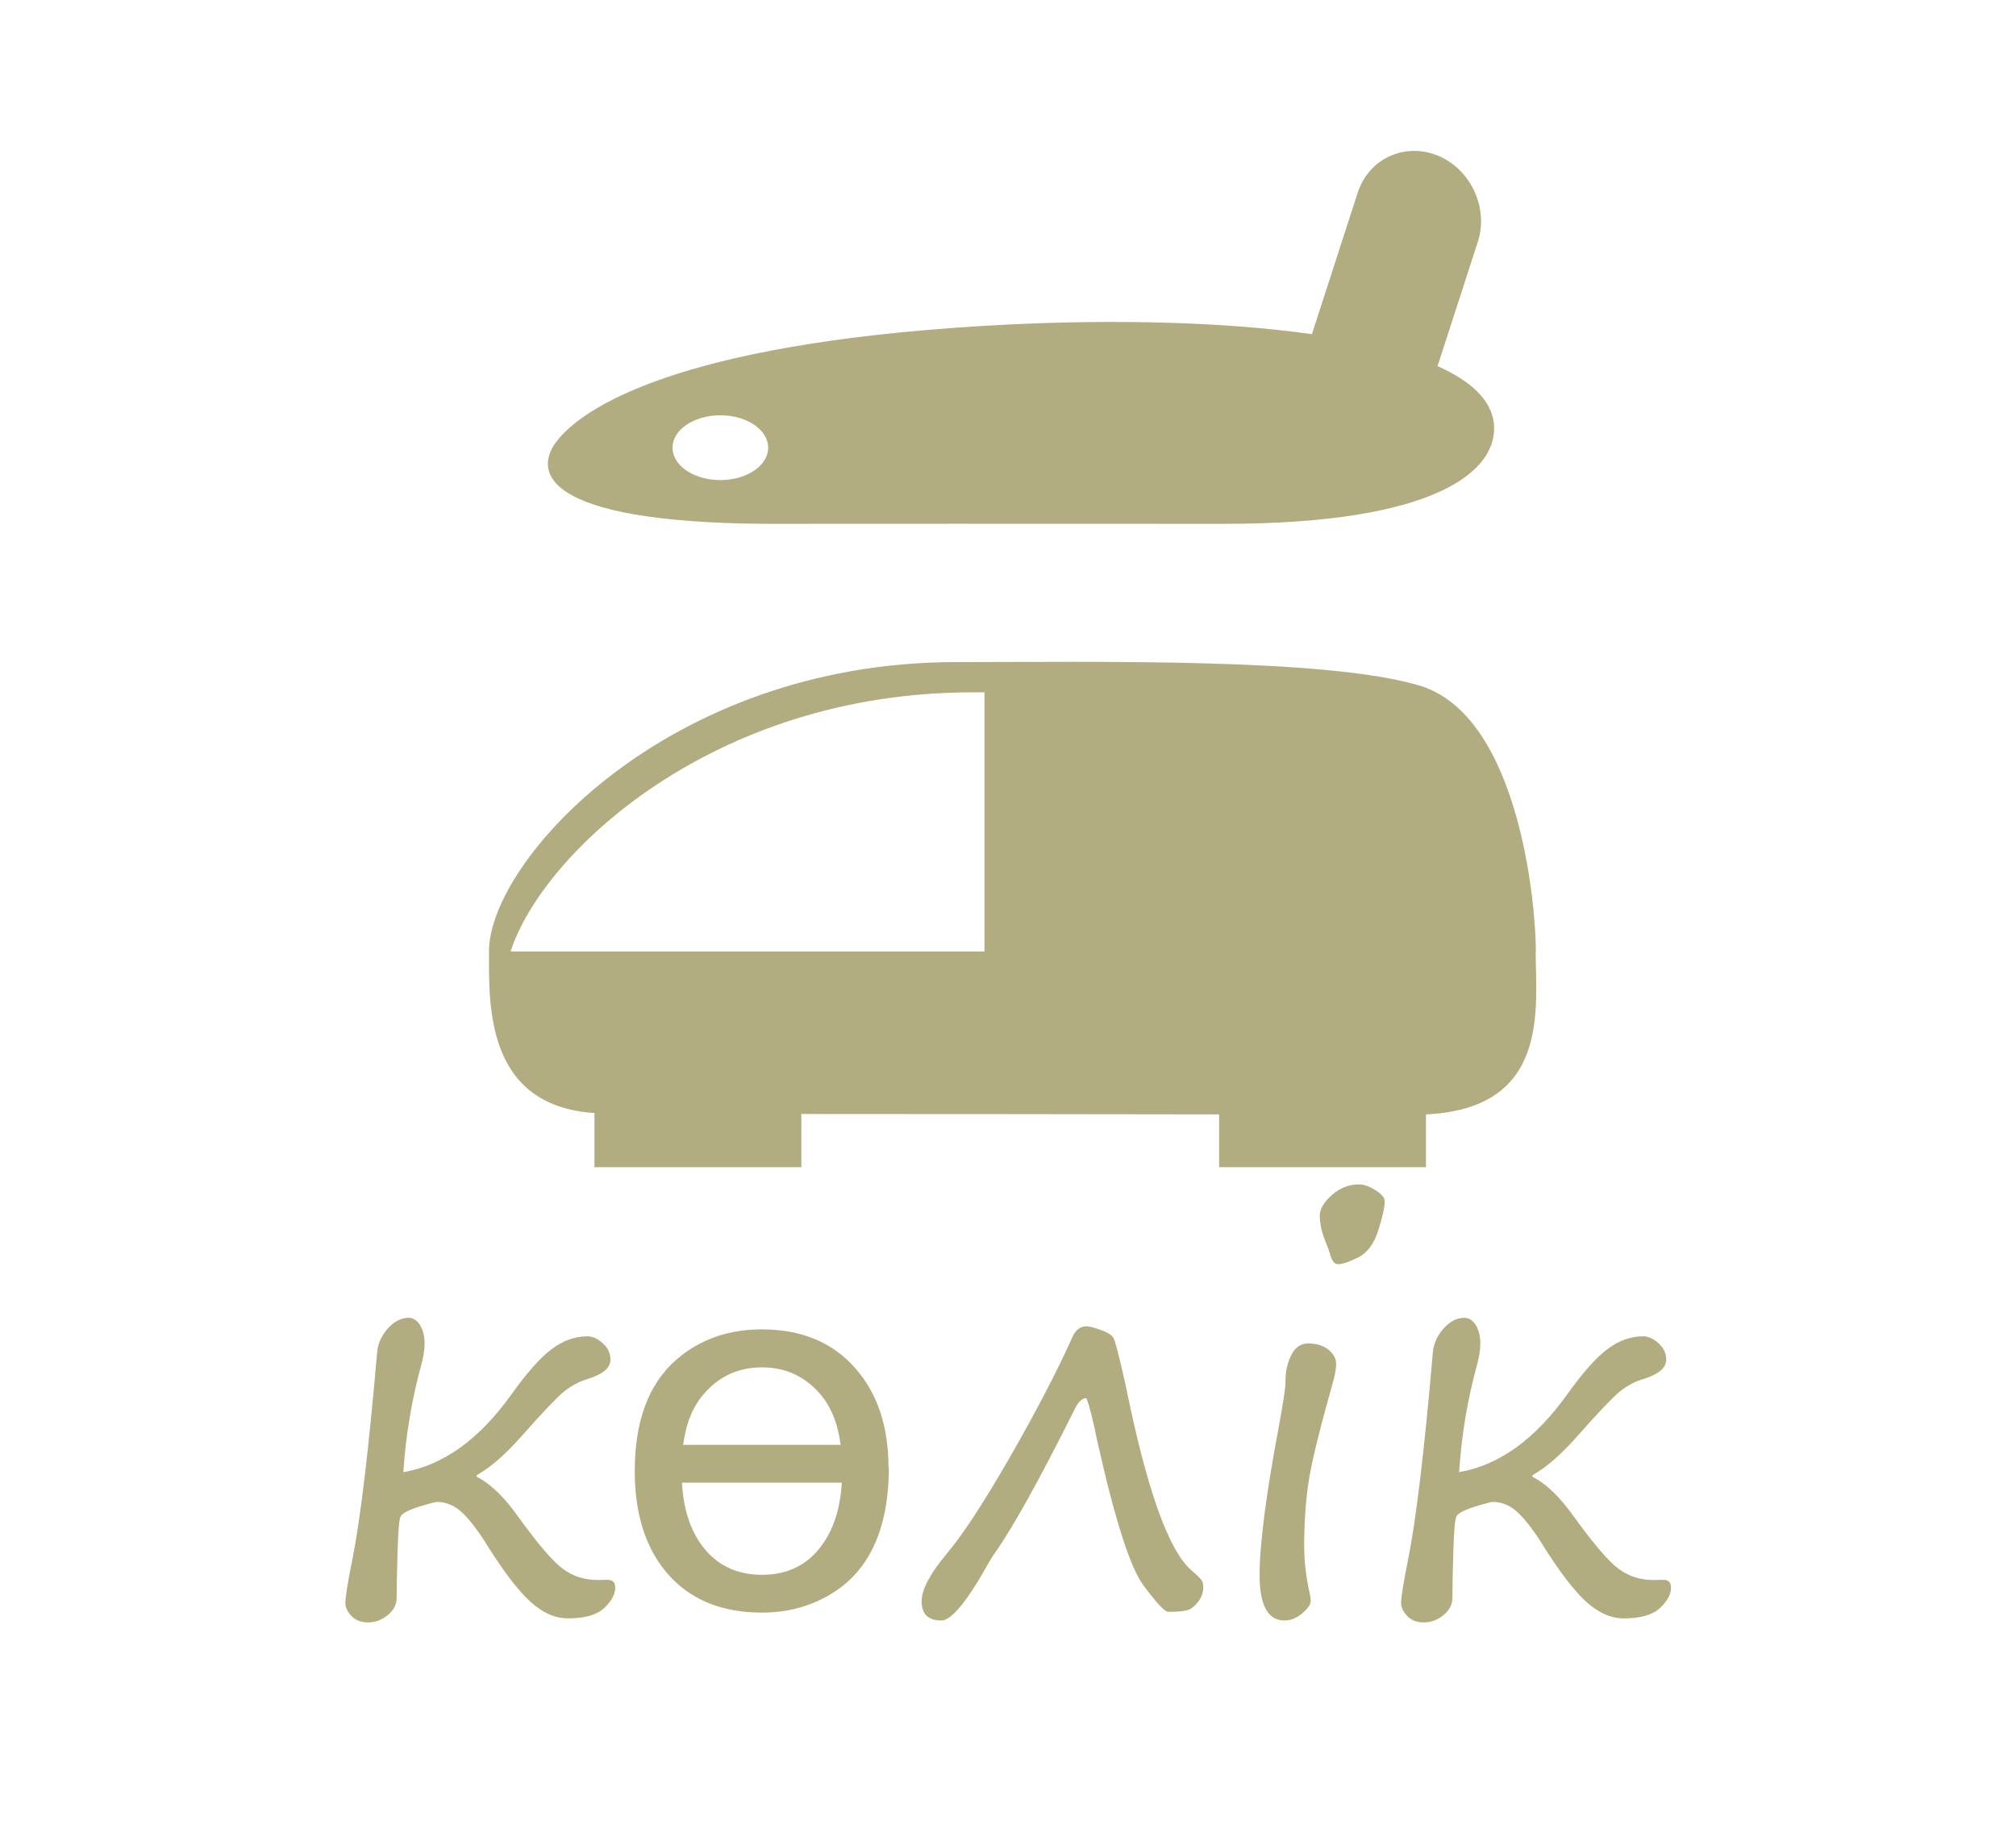
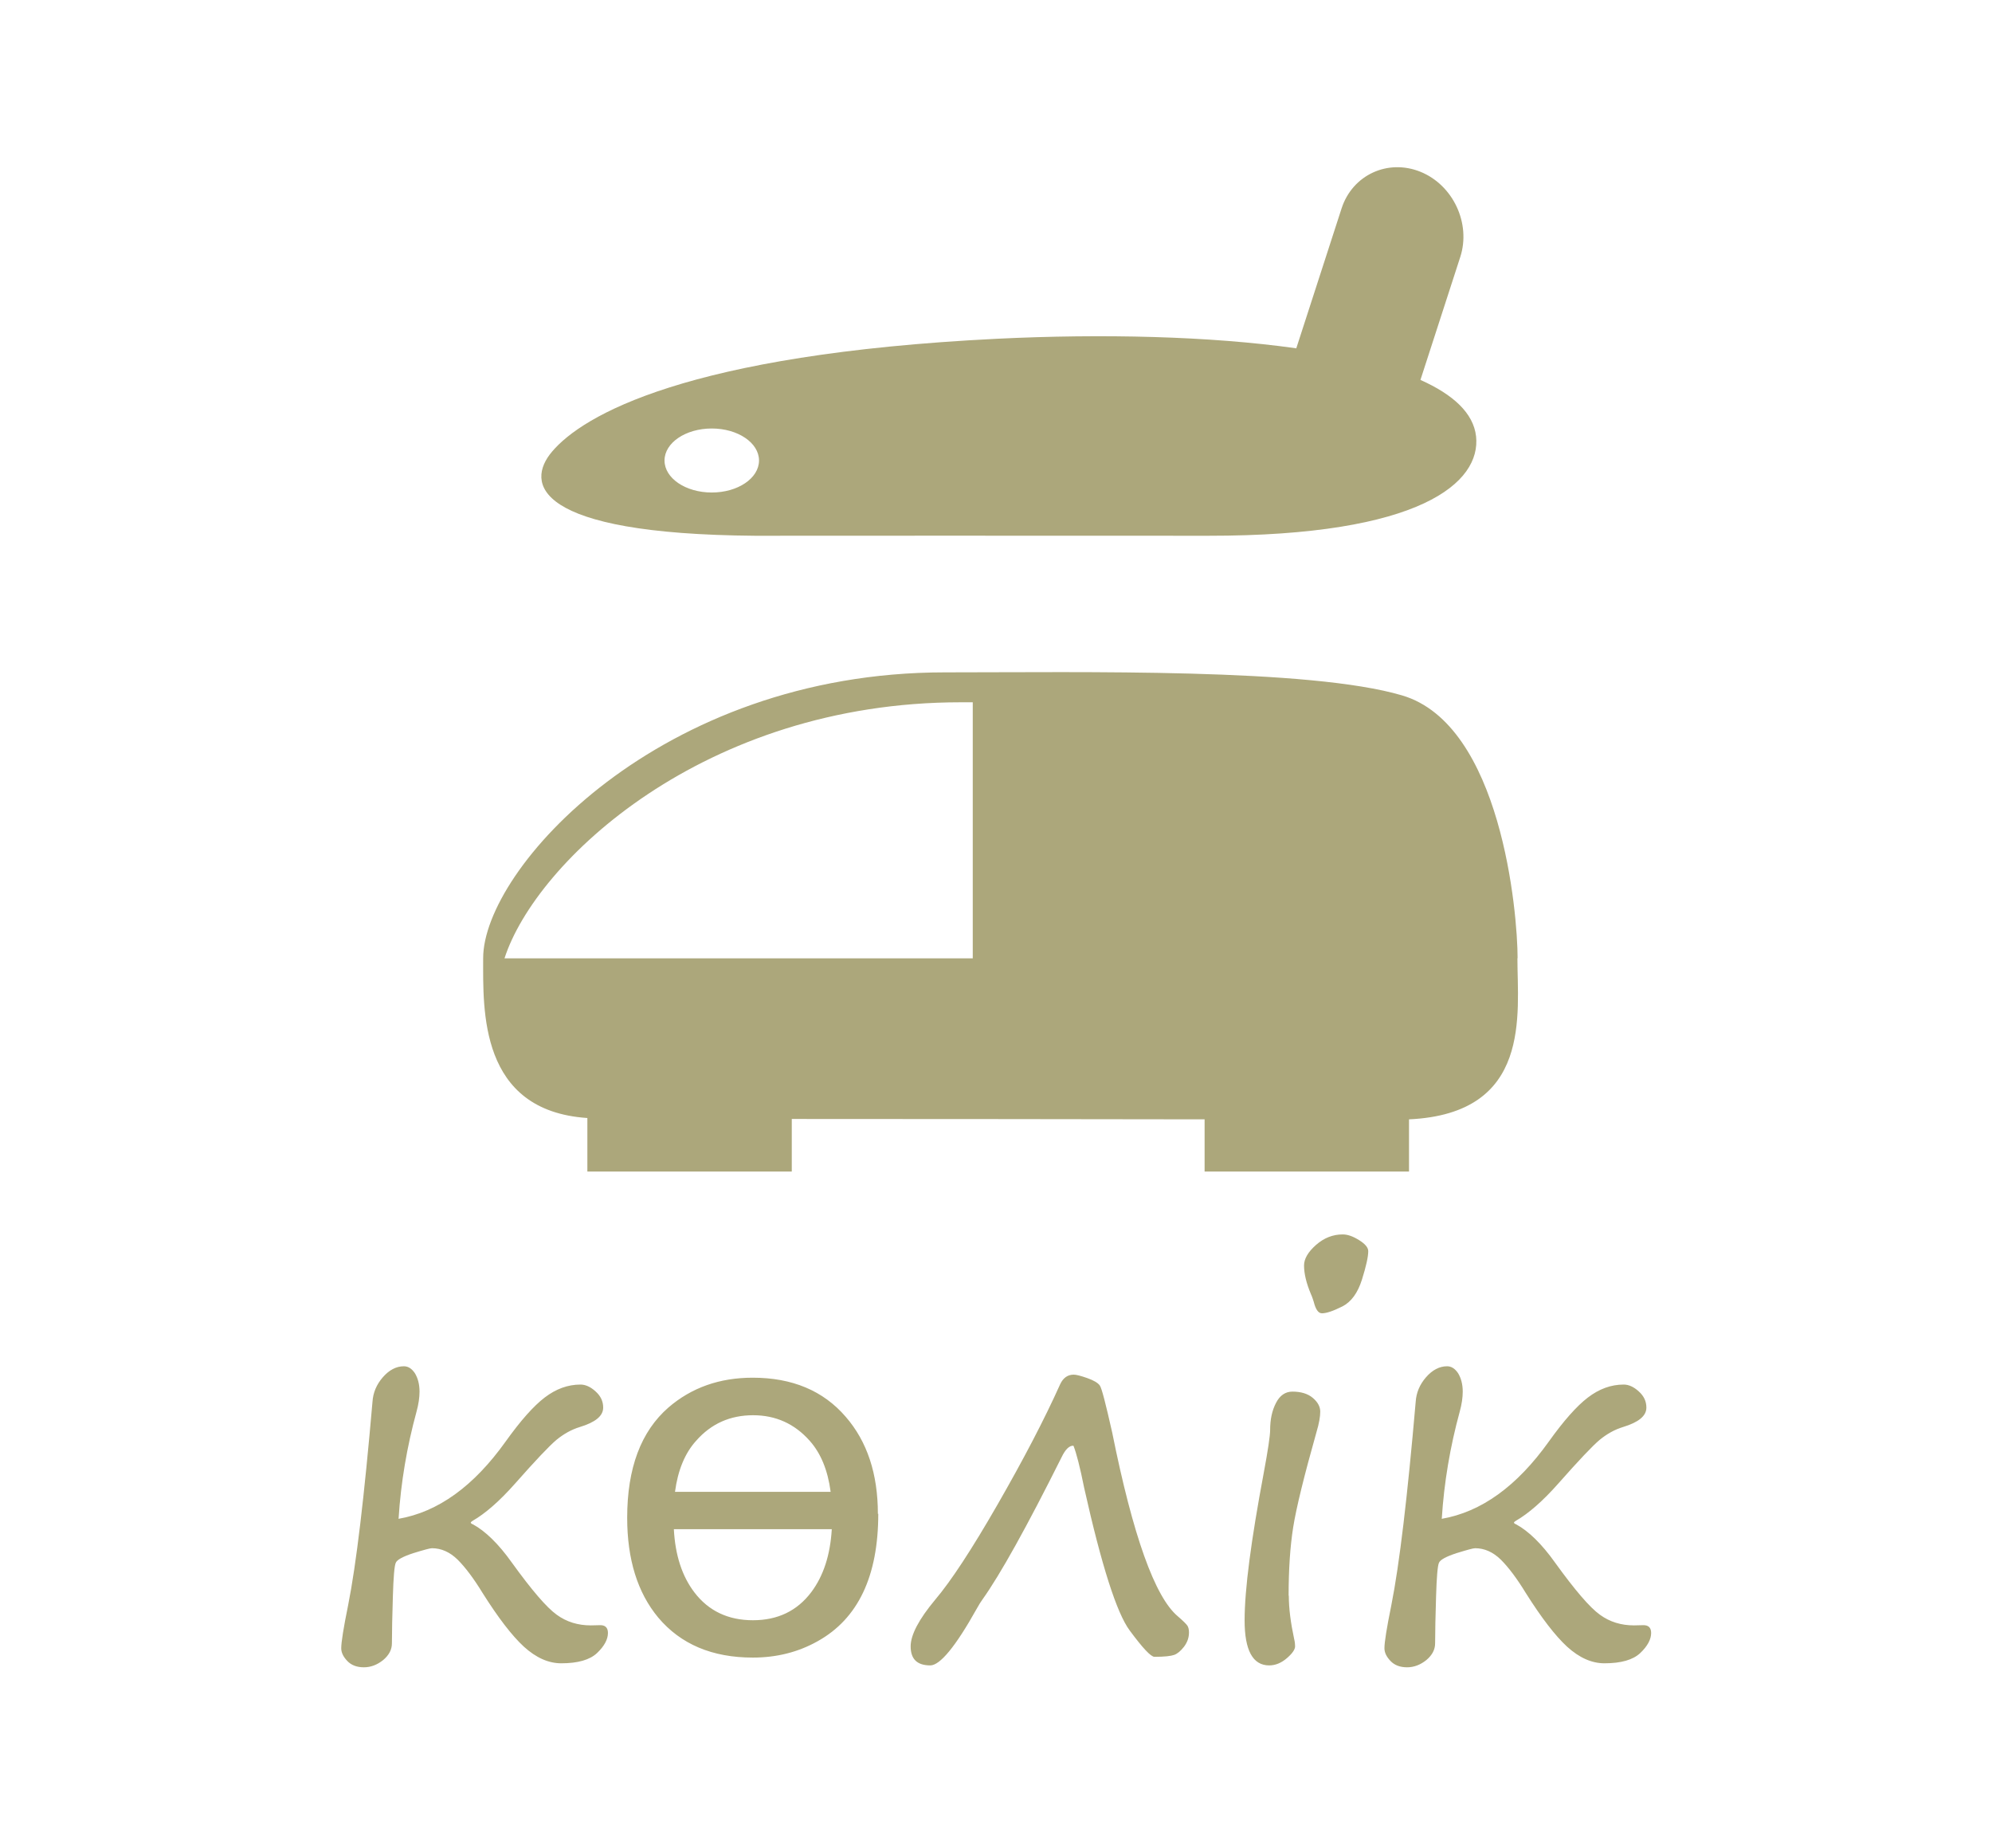
- <svg xmlns="http://www.w3.org/2000/svg" xml:space="preserve" width="11mm" height="10mm" version="1.1" style="shape-rendering:geometricPrecision; text-rendering:geometricPrecision; image-rendering:optimizeQuality; fill-rule:evenodd; clip-rule:evenodd" viewBox="0 0 104.56 95.06">
+ <svg xmlns="http://www.w3.org/2000/svg" xml:space="preserve" width="11mm" height="10.2mm" version="1.1" style="shape-rendering:geometricPrecision; text-rendering:geometricPrecision; image-rendering:optimizeQuality; fill-rule:evenodd; clip-rule:evenodd" viewBox="0 0 104.56 96.96">
  <defs>
    <style type="text/css">
   
    .fil0 {fill:none}
-     .fil2 {fill:#B2AD81}
-     .fil1 {fill:#B2AD81;fill-rule:nonzero}
+     .fil2 {fill:#ACA77B}
+     .fil1 {fill:#ACA77B;fill-rule:nonzero}
   
  </style>
  </defs>
  <g id="Layer_x0020_1">
-     <g id="_1498968648">
-       <polygon class="fil0" points="-0,0 104.56,0 104.56,95.06 -0,95.06 " />
-       <path class="fil1" d="M20.9 76.36c2.1,-0.36 3.97,-1.72 5.64,-4.06 0.78,-1.09 1.46,-1.86 2.05,-2.31 0.59,-0.45 1.21,-0.68 1.88,-0.68 0.26,0 0.53,0.12 0.79,0.36 0.27,0.24 0.4,0.52 0.4,0.85 0,0.44 -0.41,0.77 -1.23,1.02 -0.43,0.13 -0.84,0.36 -1.22,0.67 -0.38,0.32 -1.1,1.08 -2.16,2.28 -0.83,0.94 -1.58,1.59 -2.24,1.97 -0.06,0.04 -0.1,0.07 -0.1,0.09 0,0.04 0.04,0.07 0.12,0.1 0.64,0.35 1.33,1.01 2.04,2.01 1.04,1.44 1.82,2.35 2.35,2.73 0.52,0.38 1.12,0.56 1.79,0.56l0.44 -0.01c0.31,-0.02 0.46,0.12 0.46,0.41 0,0.33 -0.19,0.69 -0.57,1.05 -0.38,0.36 -1.01,0.54 -1.88,0.54 -0.67,0 -1.32,-0.29 -1.96,-0.87 -0.63,-0.58 -1.35,-1.52 -2.17,-2.82 -0.47,-0.77 -0.91,-1.35 -1.31,-1.75 -0.41,-0.4 -0.86,-0.6 -1.35,-0.6 -0.1,0 -0.43,0.09 -0.98,0.26 -0.55,0.18 -0.86,0.35 -0.92,0.51 -0.07,0.16 -0.12,0.75 -0.15,1.77 -0.03,1.01 -0.05,1.83 -0.05,2.45 0,0.33 -0.15,0.62 -0.46,0.88 -0.31,0.25 -0.65,0.38 -1.01,0.38 -0.37,0 -0.66,-0.11 -0.87,-0.33 -0.21,-0.22 -0.32,-0.44 -0.32,-0.67 0,-0.32 0.12,-1.07 0.36,-2.25 0.43,-2.16 0.85,-5.72 1.28,-10.68 0.03,-0.48 0.21,-0.91 0.54,-1.29 0.33,-0.38 0.7,-0.58 1.11,-0.58 0.23,0 0.42,0.13 0.58,0.37 0.15,0.25 0.24,0.57 0.24,0.96 0,0.31 -0.05,0.66 -0.16,1.06 -0.5,1.83 -0.82,3.7 -0.94,5.61zm35.44 -3.84c-0.21,-0.01 -0.42,0.19 -0.62,0.61 -1.83,3.66 -3.21,6.14 -4.15,7.46 -0.08,0.11 -0.19,0.28 -0.31,0.5 -1.1,1.97 -1.92,2.96 -2.43,2.96 -0.69,0 -1.03,-0.33 -1.03,-1 0,-0.6 0.43,-1.42 1.29,-2.45 0.83,-0.98 1.92,-2.64 3.27,-4.99 1.35,-2.35 2.45,-4.45 3.29,-6.32 0.16,-0.34 0.4,-0.5 0.71,-0.5 0.13,0 0.37,0.06 0.71,0.18 0.34,0.12 0.56,0.25 0.66,0.39 0.1,0.14 0.31,0.96 0.65,2.47 1.09,5.42 2.24,8.63 3.44,9.64 0.29,0.25 0.45,0.41 0.51,0.5 0.05,0.08 0.08,0.2 0.08,0.35 0,0.28 -0.09,0.52 -0.26,0.75 -0.18,0.23 -0.35,0.37 -0.52,0.43 -0.17,0.06 -0.51,0.1 -1.03,0.1 -0.19,0 -0.62,-0.46 -1.3,-1.38 -0.68,-0.91 -1.48,-3.41 -2.39,-7.48 -0.22,-1.1 -0.41,-1.83 -0.56,-2.21zm13.05 -6.95c-0.19,0 -0.33,-0.2 -0.43,-0.6 -0.04,-0.12 -0.08,-0.26 -0.15,-0.41 -0.24,-0.57 -0.36,-1.07 -0.36,-1.5 0,-0.35 0.21,-0.71 0.63,-1.08 0.42,-0.37 0.89,-0.55 1.4,-0.55 0.26,0 0.54,0.1 0.86,0.3 0.32,0.2 0.48,0.39 0.48,0.58 0,0.29 -0.11,0.79 -0.33,1.49 -0.22,0.7 -0.56,1.17 -1.03,1.41 -0.48,0.24 -0.83,0.36 -1.08,0.36zm-1.74 14.82c0,0.67 0.1,1.43 0.28,2.27 0.04,0.16 0.05,0.29 0.05,0.39 0,0.16 -0.14,0.37 -0.43,0.62 -0.29,0.25 -0.6,0.38 -0.93,0.38 -0.86,0 -1.29,-0.79 -1.29,-2.36 0,-1.63 0.34,-4.2 1,-7.72 0.23,-1.23 0.34,-1.99 0.34,-2.27 0,-0.56 0.1,-1.03 0.31,-1.43 0.2,-0.39 0.49,-0.59 0.86,-0.59 0.45,0 0.81,0.11 1.07,0.33 0.26,0.22 0.39,0.46 0.39,0.72 0,0.26 -0.06,0.62 -0.19,1.05 -0.66,2.34 -1.07,4.01 -1.23,5.02 -0.16,1.01 -0.24,2.21 -0.24,3.59zm8.01 -4.03c2.1,-0.36 3.97,-1.72 5.64,-4.06 0.78,-1.09 1.46,-1.86 2.05,-2.31 0.59,-0.45 1.21,-0.68 1.88,-0.68 0.26,0 0.53,0.12 0.79,0.36 0.27,0.24 0.4,0.52 0.4,0.85 0,0.44 -0.41,0.77 -1.23,1.02 -0.43,0.13 -0.84,0.36 -1.22,0.67 -0.38,0.32 -1.1,1.08 -2.16,2.28 -0.83,0.94 -1.58,1.59 -2.24,1.97 -0.06,0.04 -0.1,0.07 -0.1,0.09 0,0.04 0.04,0.07 0.12,0.1 0.64,0.35 1.33,1.01 2.04,2.01 1.04,1.44 1.82,2.35 2.35,2.73 0.52,0.38 1.12,0.56 1.79,0.56l0.44 -0.01c0.31,-0.02 0.46,0.12 0.46,0.41 0,0.33 -0.19,0.69 -0.57,1.05 -0.38,0.36 -1.01,0.54 -1.88,0.54 -0.67,0 -1.32,-0.29 -1.96,-0.87 -0.63,-0.58 -1.35,-1.52 -2.17,-2.82 -0.47,-0.77 -0.91,-1.35 -1.31,-1.75 -0.41,-0.4 -0.86,-0.6 -1.35,-0.6 -0.1,0 -0.43,0.09 -0.98,0.26 -0.55,0.18 -0.86,0.35 -0.92,0.51 -0.07,0.16 -0.12,0.75 -0.15,1.77 -0.03,1.01 -0.05,1.83 -0.05,2.45 0,0.33 -0.15,0.62 -0.46,0.88 -0.31,0.25 -0.65,0.38 -1.01,0.38 -0.37,0 -0.66,-0.11 -0.87,-0.33 -0.21,-0.22 -0.32,-0.44 -0.32,-0.67 0,-0.32 0.12,-1.07 0.36,-2.25 0.43,-2.16 0.85,-5.72 1.28,-10.68 0.03,-0.48 0.21,-0.91 0.54,-1.29 0.33,-0.38 0.7,-0.58 1.11,-0.58 0.23,0 0.42,0.13 0.58,0.37 0.15,0.25 0.24,0.57 0.24,0.96 0,0.31 -0.05,0.66 -0.16,1.06 -0.5,1.83 -0.82,3.7 -0.94,5.61zm-29.56 -0.27c0,3.28 -1.06,5.51 -3.18,6.69 -1.03,0.58 -2.17,0.86 -3.4,0.86 -2.14,0 -3.79,-0.7 -4.97,-2.1 -1.09,-1.31 -1.63,-3.06 -1.63,-5.24 0,-2.6 0.72,-4.53 2.17,-5.79 1.21,-1.04 2.68,-1.56 4.42,-1.56 2.07,0 3.7,0.68 4.88,2.05 1.13,1.3 1.69,3 1.69,5.1zm-2.5 -1.15c-0.15,-1.14 -0.52,-2.03 -1.1,-2.68 -0.79,-0.89 -1.78,-1.34 -2.97,-1.34 -1.2,0 -2.2,0.44 -2.99,1.34 -0.59,0.65 -0.96,1.55 -1.11,2.68l8.18 0zm0.05 1.96l-8.28 0c0.07,1.36 0.43,2.47 1.08,3.32 0.74,0.97 1.77,1.46 3.07,1.46 1.3,0 2.32,-0.49 3.06,-1.47 0.64,-0.85 1,-1.95 1.08,-3.31z" />
-       <path class="fil2" d="M79.66 49.35c0,-2.41 -0.86,-12.26 -6.06,-13.8 -4.87,-1.44 -16.76,-1.21 -24.01,-1.21 -14.99,0 -24.23,10.34 -24.23,15 0,2.7 -0.22,8.01 5.47,8.39l0 2.81 10.73 0 0 -2.76c7.77,0 14.08,0.01 21.67,0.02l0 2.74 10.73 0 0 -2.74c6.48,-0.3 5.69,-5.55 5.69,-8.46zm-28.6 -13.44l0 13.44 -24.58 0c1.64,-5.08 10.47,-13.44 23.95,-13.44 0.21,0 0.42,-0 0.64,-0z" />
-       <path class="fil2" d="M68.03 17.33c-4.53,-0.64 -10.17,-0.77 -15.69,-0.5 -16.32,0.81 -21.76,4.03 -23.36,5.92 -1.4,1.64 -1,4.33 10.65,4.42 3.78,0 14.77,-0.01 23.79,0 11.2,0.01 14.32,-2.81 14.06,-5.22 -0.14,-1.22 -1.2,-2.19 -2.92,-2.96l2.09 -6.45c0.57,-1.76 -0.37,-3.77 -2.08,-4.47 -1.72,-0.7 -3.58,0.16 -4.15,1.92l-2.38 7.35zm-30.67 4.21c1.37,0 2.48,0.75 2.48,1.68 0,0.93 -1.11,1.68 -2.48,1.68 -1.37,0 -2.48,-0.75 -2.48,-1.68 0,-0.93 1.11,-1.68 2.48,-1.68z" />
+     <g id="_978100376">
+       <polygon class="fil0" points="-0,0 104.56,0 104.56,96.96 -0,96.96 " />
+       <path class="fil1" d="M20.9 79.72c2.1,-0.36 3.97,-1.72 5.64,-4.06 0.78,-1.09 1.46,-1.86 2.05,-2.31 0.59,-0.45 1.21,-0.68 1.88,-0.68 0.26,0 0.53,0.12 0.79,0.36 0.27,0.24 0.4,0.52 0.4,0.85 0,0.44 -0.41,0.77 -1.23,1.02 -0.43,0.13 -0.84,0.36 -1.22,0.67 -0.38,0.32 -1.1,1.08 -2.16,2.28 -0.83,0.94 -1.58,1.59 -2.24,1.97 -0.06,0.04 -0.1,0.07 -0.1,0.09 0,0.04 0.04,0.07 0.12,0.1 0.64,0.35 1.33,1.01 2.04,2.01 1.04,1.44 1.82,2.35 2.35,2.73 0.52,0.38 1.12,0.56 1.79,0.56l0.44 -0.01c0.31,-0.02 0.46,0.12 0.46,0.41 0,0.33 -0.19,0.69 -0.57,1.05 -0.38,0.36 -1.01,0.54 -1.88,0.54 -0.67,0 -1.32,-0.29 -1.96,-0.87 -0.63,-0.58 -1.35,-1.52 -2.17,-2.82 -0.47,-0.77 -0.91,-1.35 -1.31,-1.75 -0.41,-0.4 -0.86,-0.6 -1.35,-0.6 -0.1,0 -0.43,0.09 -0.98,0.26 -0.55,0.18 -0.86,0.35 -0.92,0.51 -0.07,0.16 -0.12,0.75 -0.15,1.77 -0.03,1.01 -0.05,1.83 -0.05,2.45 0,0.33 -0.15,0.62 -0.46,0.88 -0.31,0.25 -0.65,0.38 -1.01,0.38 -0.37,0 -0.66,-0.11 -0.87,-0.33 -0.21,-0.22 -0.32,-0.44 -0.32,-0.67 0,-0.32 0.12,-1.07 0.36,-2.25 0.43,-2.16 0.85,-5.72 1.28,-10.68 0.03,-0.48 0.21,-0.91 0.54,-1.29 0.33,-0.38 0.7,-0.58 1.11,-0.58 0.23,0 0.42,0.13 0.58,0.37 0.15,0.25 0.24,0.57 0.24,0.96 0,0.31 -0.05,0.66 -0.16,1.06 -0.5,1.83 -0.82,3.7 -0.94,5.61zm35.44 -3.84c-0.21,-0.01 -0.42,0.19 -0.62,0.61 -1.83,3.66 -3.21,6.14 -4.15,7.46 -0.08,0.11 -0.19,0.28 -0.31,0.5 -1.1,1.97 -1.92,2.96 -2.43,2.96 -0.69,0 -1.03,-0.33 -1.03,-1 0,-0.6 0.43,-1.42 1.29,-2.45 0.83,-0.98 1.92,-2.64 3.27,-4.99 1.35,-2.35 2.45,-4.45 3.29,-6.32 0.16,-0.34 0.4,-0.5 0.71,-0.5 0.13,0 0.37,0.06 0.71,0.18 0.34,0.12 0.56,0.25 0.66,0.39 0.1,0.14 0.31,0.96 0.65,2.47 1.09,5.42 2.24,8.63 3.44,9.64 0.29,0.25 0.45,0.41 0.51,0.5 0.05,0.08 0.08,0.2 0.08,0.35 0,0.28 -0.09,0.52 -0.26,0.75 -0.18,0.23 -0.35,0.37 -0.52,0.43 -0.17,0.06 -0.51,0.1 -1.03,0.1 -0.19,0 -0.62,-0.46 -1.3,-1.38 -0.68,-0.91 -1.48,-3.41 -2.39,-7.48 -0.22,-1.1 -0.41,-1.83 -0.56,-2.21zm13.05 -6.95c-0.19,0 -0.33,-0.2 -0.43,-0.6 -0.04,-0.12 -0.08,-0.26 -0.15,-0.41 -0.24,-0.57 -0.36,-1.07 -0.36,-1.5 0,-0.35 0.21,-0.71 0.63,-1.08 0.42,-0.37 0.89,-0.55 1.4,-0.55 0.26,0 0.54,0.1 0.86,0.3 0.32,0.2 0.48,0.39 0.48,0.58 0,0.29 -0.11,0.79 -0.33,1.49 -0.22,0.7 -0.56,1.17 -1.03,1.41 -0.48,0.24 -0.83,0.36 -1.08,0.36zm-1.74 14.82c0,0.67 0.1,1.43 0.28,2.27 0.04,0.16 0.05,0.29 0.05,0.39 0,0.16 -0.14,0.37 -0.43,0.62 -0.29,0.25 -0.6,0.38 -0.93,0.38 -0.86,0 -1.29,-0.79 -1.29,-2.36 0,-1.63 0.34,-4.2 1,-7.72 0.23,-1.23 0.34,-1.99 0.34,-2.27 0,-0.56 0.1,-1.03 0.31,-1.43 0.2,-0.39 0.49,-0.59 0.86,-0.59 0.45,0 0.81,0.11 1.07,0.33 0.26,0.22 0.39,0.46 0.39,0.72 0,0.26 -0.06,0.62 -0.19,1.05 -0.66,2.34 -1.07,4.01 -1.23,5.02 -0.16,1.01 -0.24,2.21 -0.24,3.59zm8.01 -4.03c2.1,-0.36 3.97,-1.72 5.64,-4.06 0.78,-1.09 1.46,-1.86 2.05,-2.31 0.59,-0.45 1.21,-0.68 1.88,-0.68 0.26,0 0.53,0.12 0.79,0.36 0.27,0.24 0.4,0.52 0.4,0.85 0,0.44 -0.41,0.77 -1.23,1.02 -0.43,0.13 -0.84,0.36 -1.22,0.67 -0.38,0.32 -1.1,1.08 -2.16,2.28 -0.83,0.94 -1.58,1.59 -2.24,1.97 -0.06,0.04 -0.1,0.07 -0.1,0.09 0,0.04 0.04,0.07 0.12,0.1 0.64,0.35 1.33,1.01 2.04,2.01 1.04,1.44 1.82,2.35 2.35,2.73 0.52,0.38 1.12,0.56 1.79,0.56l0.44 -0.01c0.31,-0.02 0.46,0.12 0.46,0.41 0,0.33 -0.19,0.69 -0.57,1.05 -0.38,0.36 -1.01,0.54 -1.88,0.54 -0.67,0 -1.32,-0.29 -1.96,-0.87 -0.63,-0.58 -1.35,-1.52 -2.17,-2.82 -0.47,-0.77 -0.91,-1.35 -1.31,-1.75 -0.41,-0.4 -0.86,-0.6 -1.35,-0.6 -0.1,0 -0.43,0.09 -0.98,0.26 -0.55,0.18 -0.86,0.35 -0.92,0.51 -0.07,0.16 -0.12,0.75 -0.15,1.77 -0.03,1.01 -0.05,1.83 -0.05,2.45 0,0.33 -0.15,0.62 -0.46,0.88 -0.31,0.25 -0.65,0.38 -1.01,0.38 -0.37,0 -0.66,-0.11 -0.87,-0.33 -0.21,-0.22 -0.32,-0.44 -0.32,-0.67 0,-0.32 0.12,-1.07 0.36,-2.25 0.43,-2.16 0.85,-5.72 1.28,-10.68 0.03,-0.48 0.21,-0.91 0.54,-1.29 0.33,-0.38 0.7,-0.58 1.11,-0.58 0.23,0 0.42,0.13 0.58,0.37 0.15,0.25 0.24,0.57 0.24,0.96 0,0.31 -0.05,0.66 -0.16,1.06 -0.5,1.83 -0.82,3.7 -0.94,5.61zm-29.56 -0.27c0,3.28 -1.06,5.51 -3.18,6.69 -1.03,0.58 -2.17,0.86 -3.4,0.86 -2.14,0 -3.79,-0.7 -4.97,-2.1 -1.09,-1.31 -1.63,-3.06 -1.63,-5.24 0,-2.6 0.72,-4.53 2.17,-5.79 1.21,-1.04 2.68,-1.56 4.42,-1.56 2.07,0 3.7,0.68 4.88,2.05 1.13,1.3 1.69,3 1.69,5.1zm-2.5 -1.15c-0.15,-1.14 -0.52,-2.03 -1.1,-2.68 -0.79,-0.89 -1.78,-1.34 -2.97,-1.34 -1.2,0 -2.2,0.44 -2.99,1.34 -0.59,0.65 -0.96,1.55 -1.11,2.68l8.18 0zm0.05 1.96l-8.28 0c0.07,1.36 0.43,2.47 1.08,3.32 0.74,0.97 1.77,1.46 3.07,1.46 1.3,0 2.32,-0.49 3.06,-1.47 0.64,-0.85 1,-1.95 1.08,-3.31z" />
+       <path class="fil2" d="M79.66 50.3c0,-2.41 -0.86,-12.26 -6.06,-13.8 -4.87,-1.44 -16.76,-1.21 -24.01,-1.21 -14.99,0 -24.23,10.34 -24.23,15 0,2.7 -0.22,8.01 5.47,8.39l0 2.81 10.73 0 0 -2.76c7.77,0 14.08,0.01 21.67,0.02l0 2.74 10.73 0 0 -2.74c6.48,-0.3 5.69,-5.55 5.69,-8.46zm-28.6 -13.44l0 13.44 -24.58 0c1.64,-5.08 10.47,-13.44 23.95,-13.44 0.21,0 0.42,-0 0.64,-0z" />
+       <path class="fil2" d="M68.03 18.28c-4.53,-0.64 -10.17,-0.77 -15.69,-0.5 -16.32,0.81 -21.76,4.03 -23.36,5.92 -1.4,1.64 -1,4.33 10.65,4.42 3.78,0 14.77,-0.01 23.79,0 11.2,0.01 14.32,-2.81 14.06,-5.22 -0.14,-1.22 -1.2,-2.19 -2.92,-2.96l2.09 -6.45c0.57,-1.76 -0.37,-3.77 -2.08,-4.47 -1.72,-0.7 -3.58,0.16 -4.15,1.92l-2.38 7.35zm-30.67 4.21c1.37,0 2.48,0.75 2.48,1.68 0,0.93 -1.11,1.68 -2.48,1.68 -1.37,0 -2.48,-0.75 -2.48,-1.68 0,-0.93 1.11,-1.68 2.48,-1.68z" />
    </g>
  </g>
</svg>
